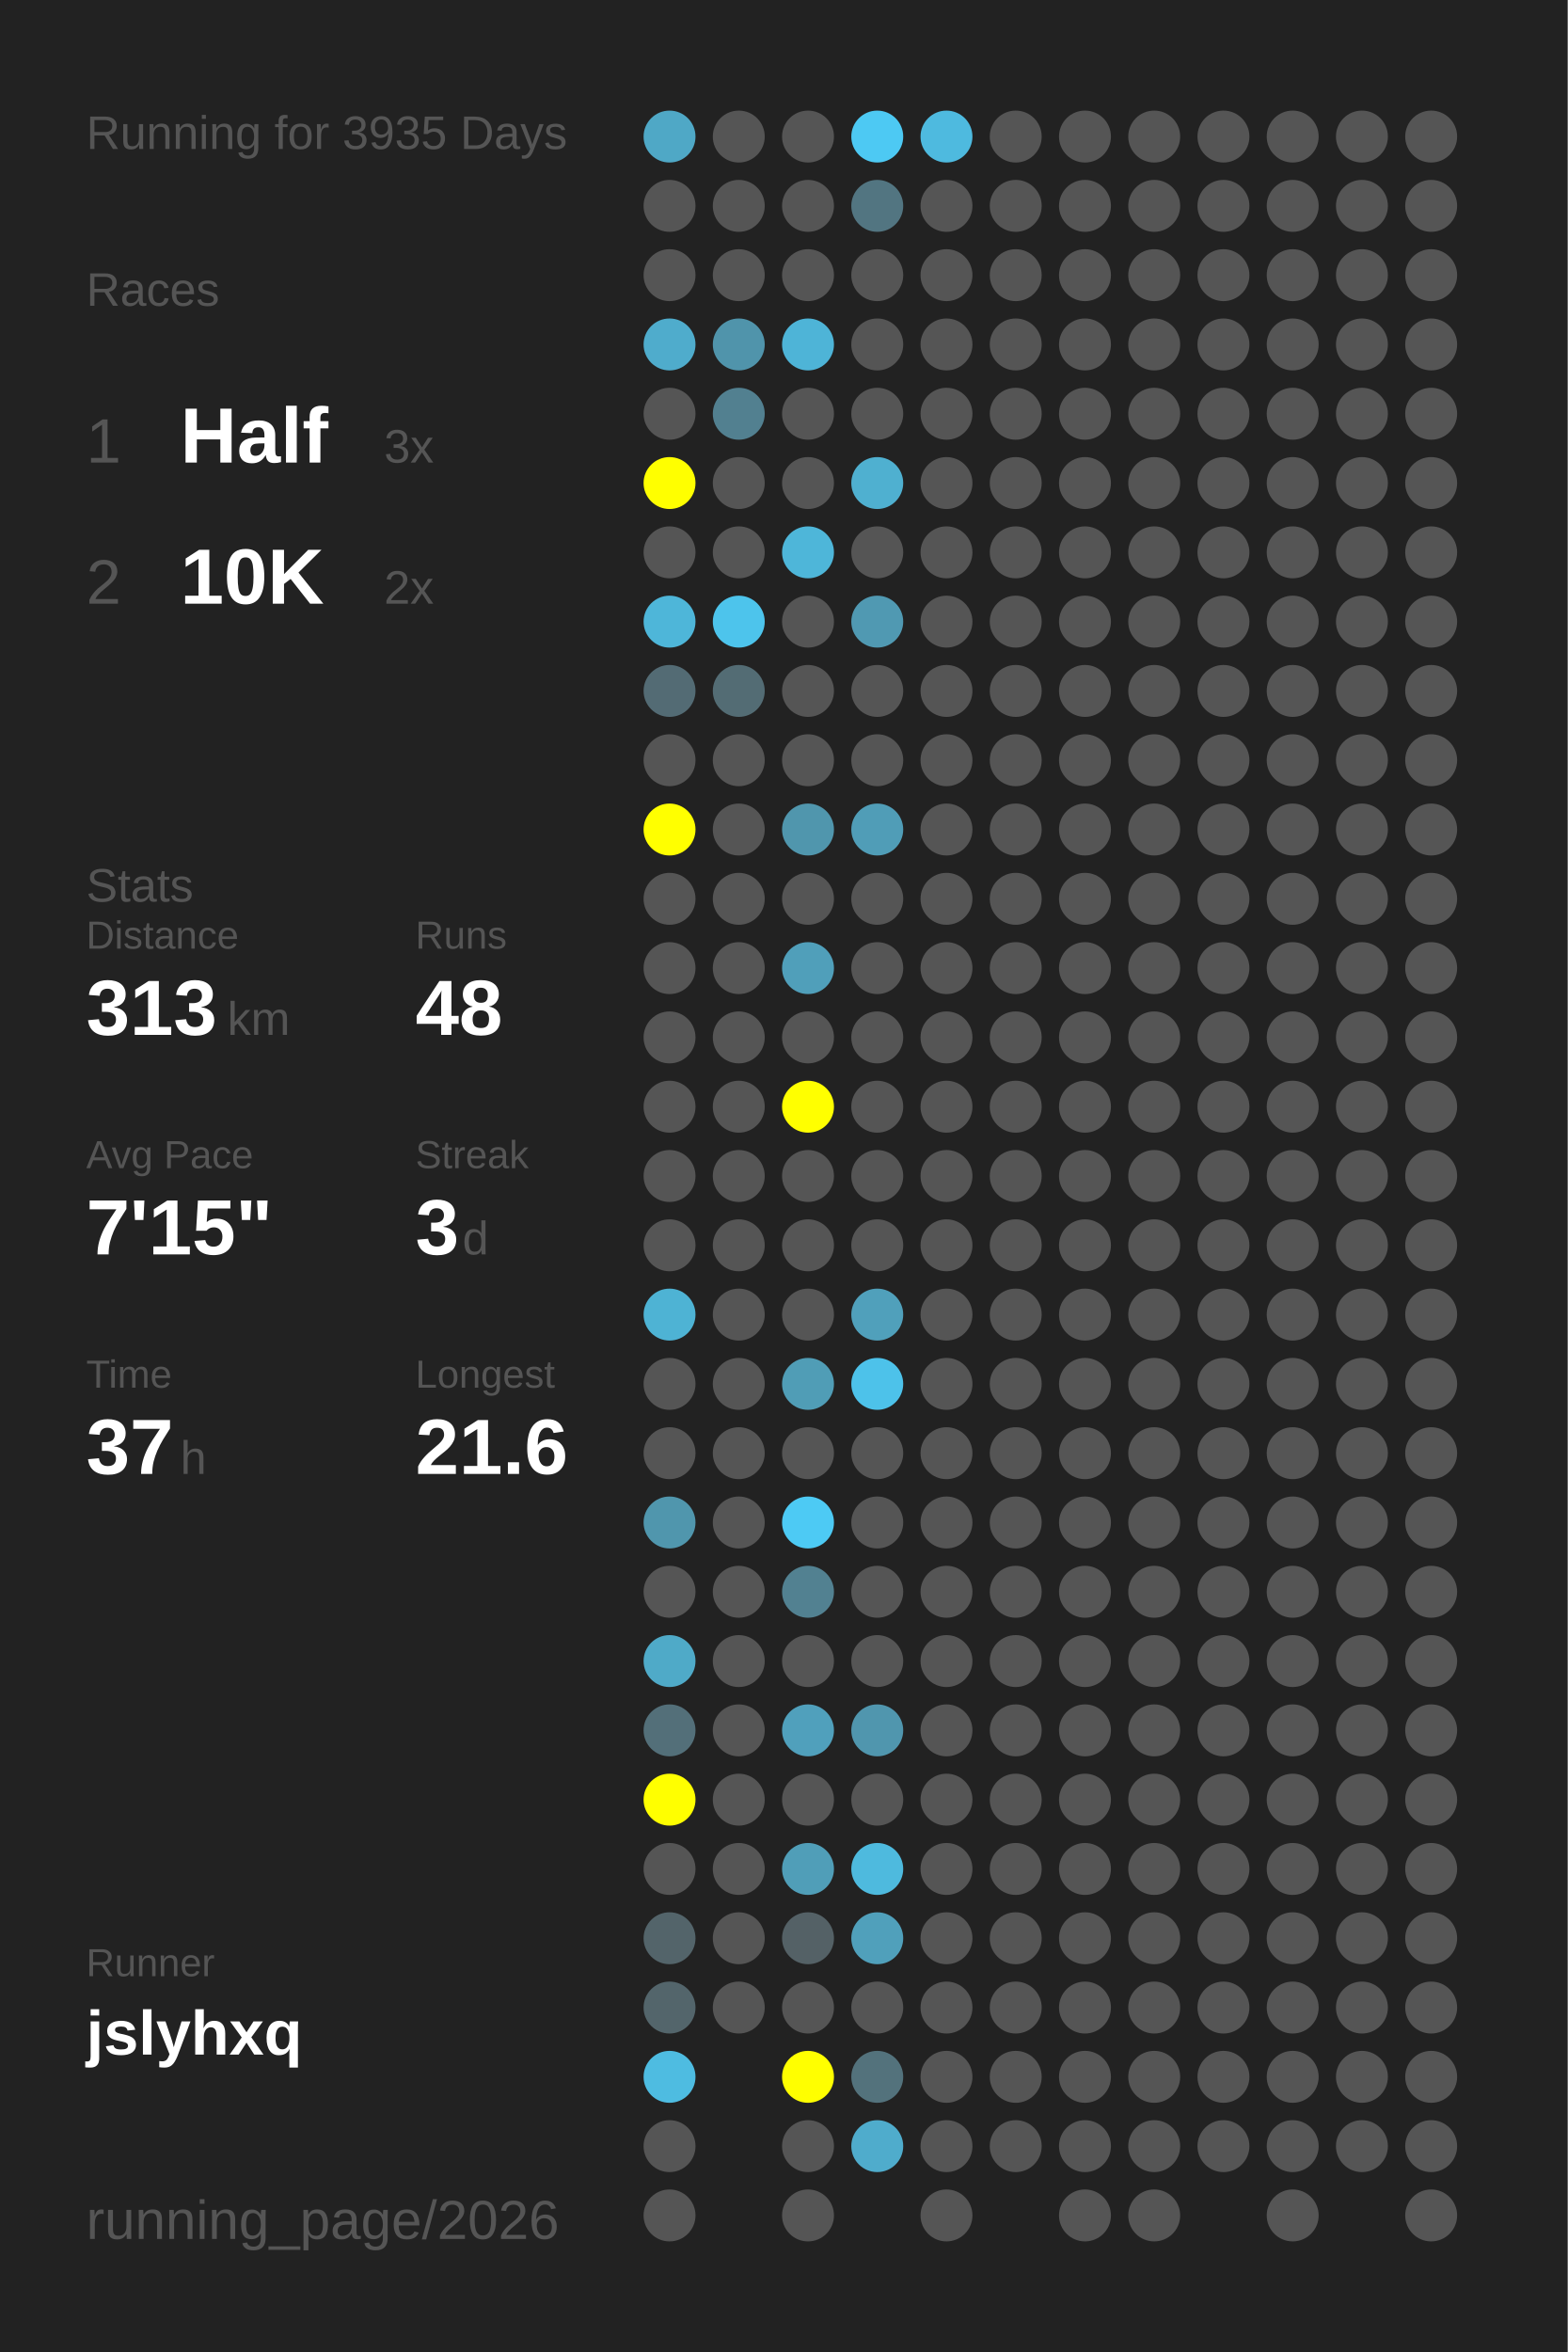
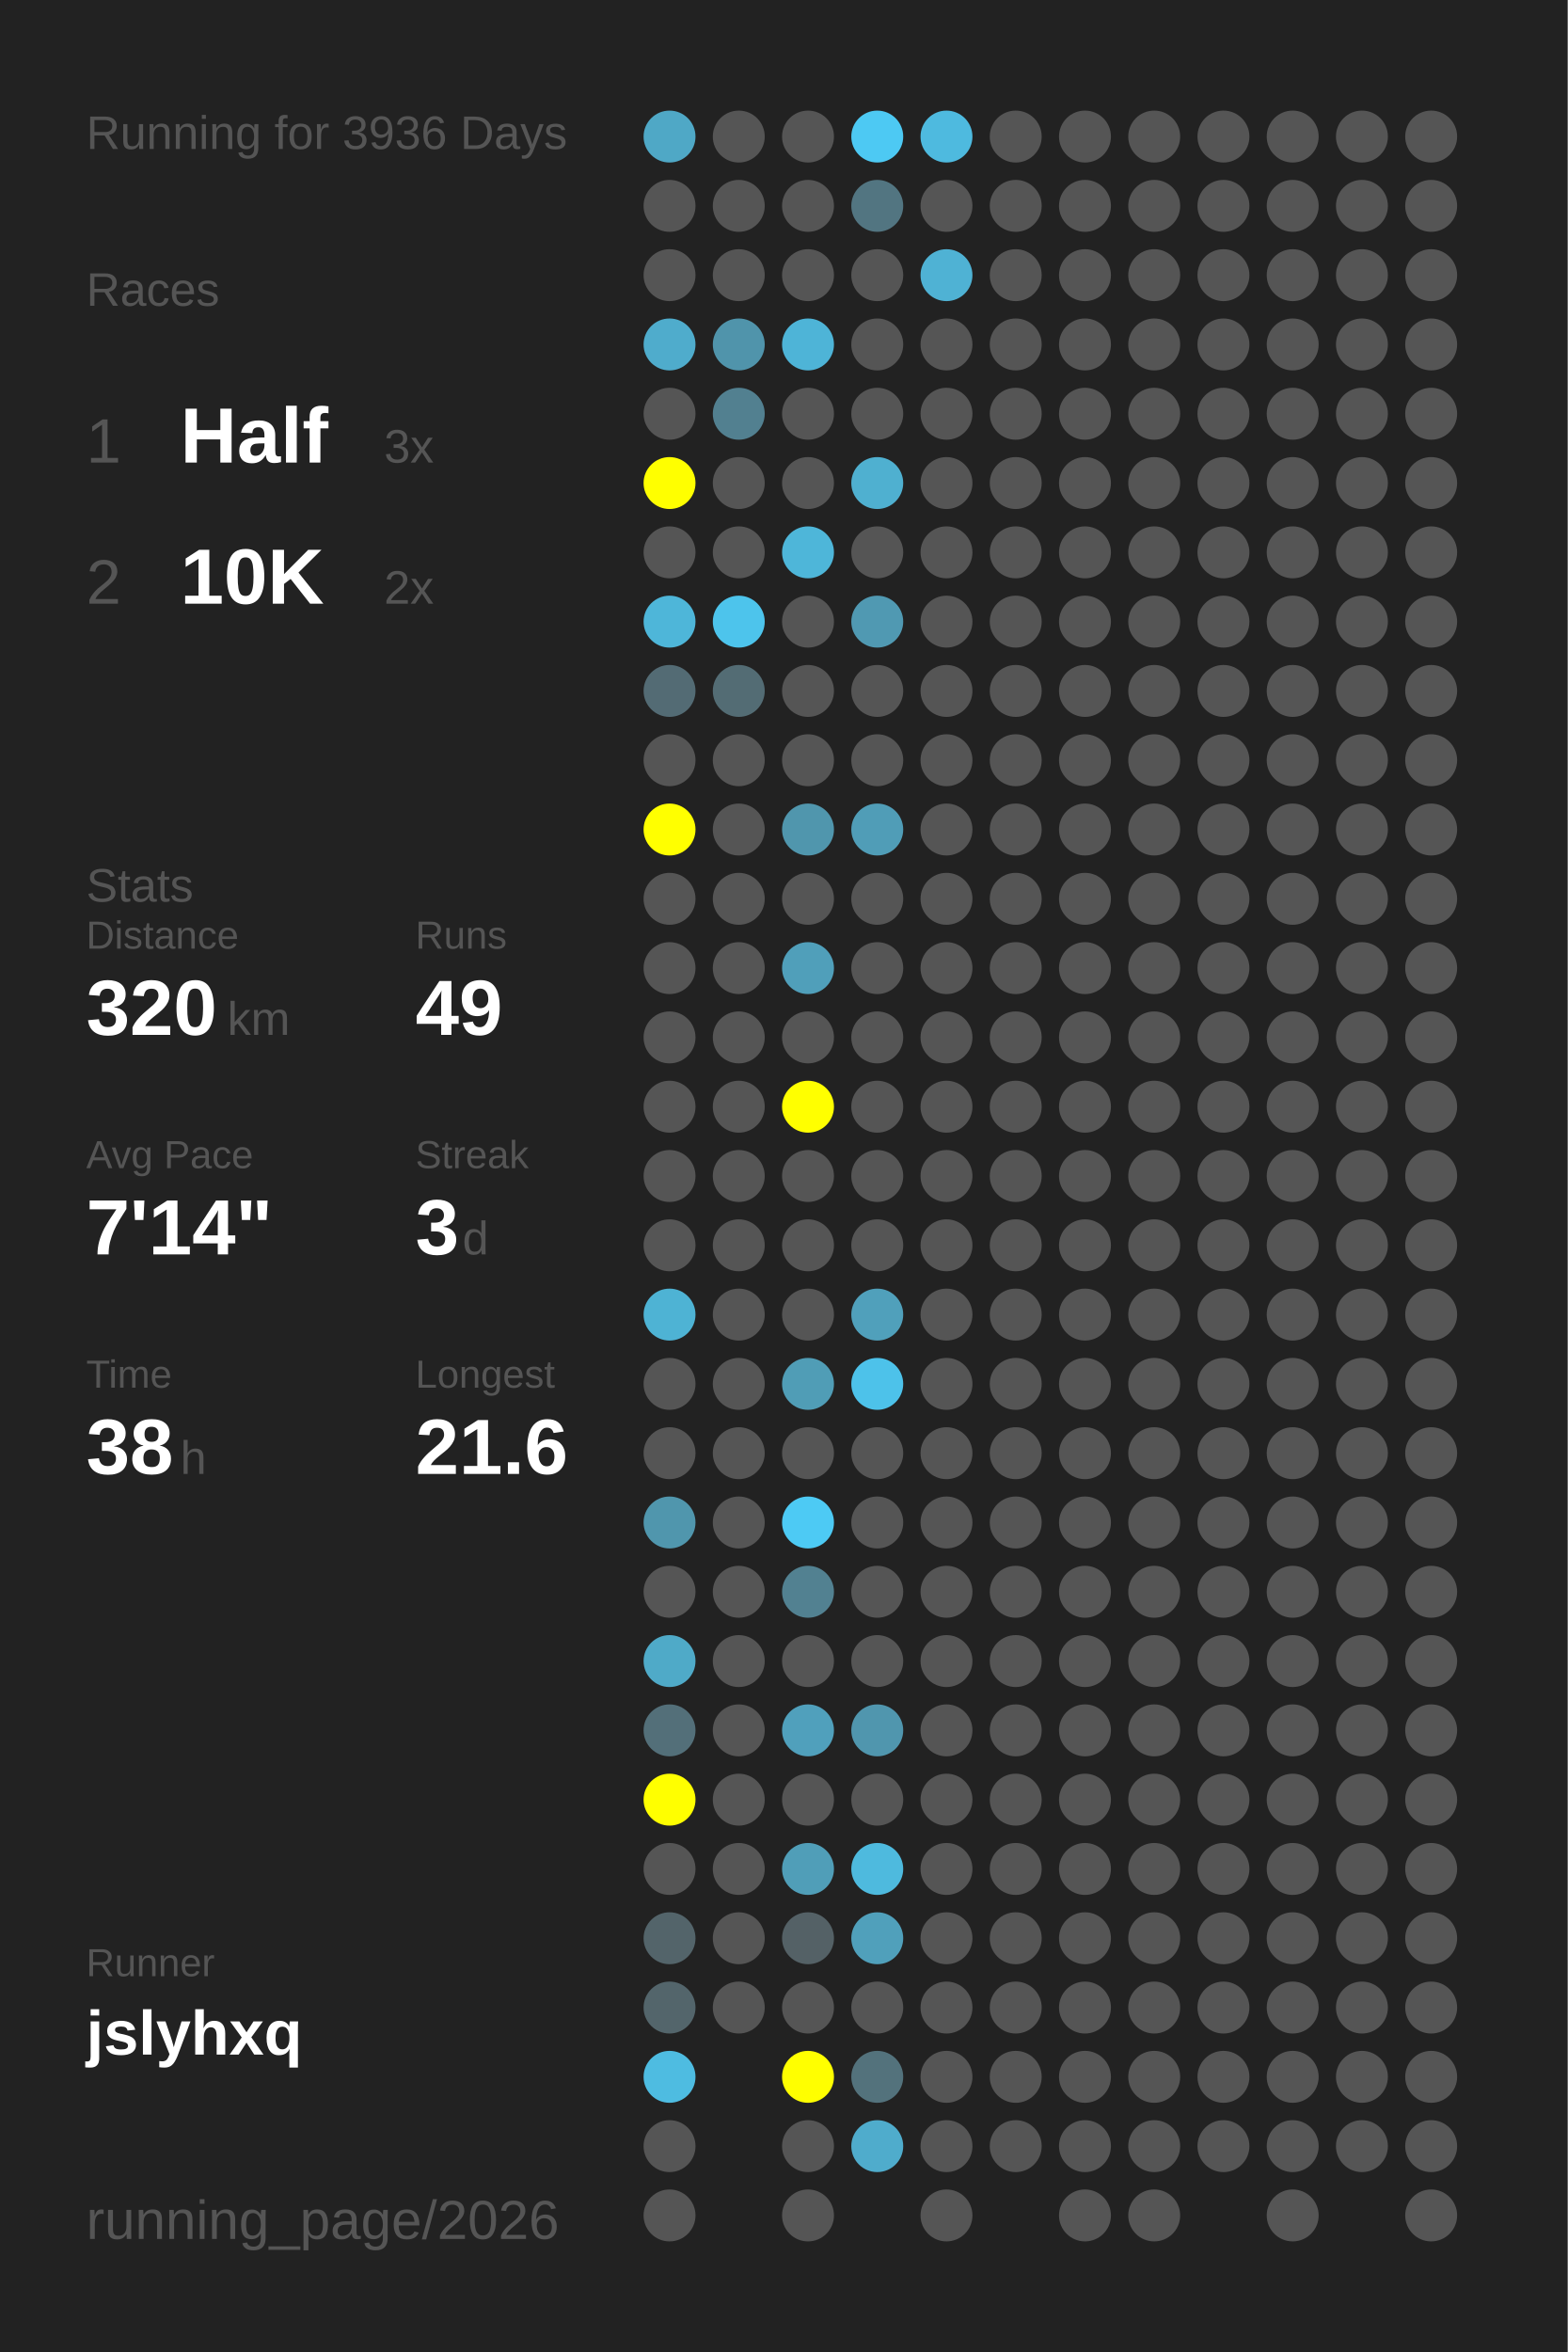
<svg xmlns="http://www.w3.org/2000/svg" baseProfile="full" height="300mm" version="1.1" viewBox="0,0,200,300" width="200mm">
  <defs />
  <rect fill="#222222" height="300" width="200" x="0" y="0" />
-   <text fill="#555555" style="font-size:6px; font-family:Arial;" x="11" y="19">Running for 3935 Days</text>
+   <text fill="#555555" style="font-size:6px; font-family:Arial;" x="11" y="19">Running for 3936 Days</text>
  <text fill="#555555" style="font-size:6px; font-family:Arial;" x="11" y="39">Races</text>
  <text fill="#555555" style="font-size:8px; font-family:Arial;" x="11" y="59">1</text>
  <text fill="#FFFFFF" style="font-size:10px; font-family:Arial; font-weight:bold;" x="23" y="59">Half</text>
  <text fill="#555555" style="font-size:6px; font-family:Arial;" x="49" y="59">3x</text>
  <text fill="#555555" style="font-size:8px; font-family:Arial;" x="11" y="77">2</text>
  <text fill="#FFFFFF" style="font-size:10px; font-family:Arial; font-weight:bold;" x="23" y="77">10K</text>
  <text fill="#555555" style="font-size:6px; font-family:Arial;" x="49" y="77">2x</text>
  <text fill="#555555" style="font-size:6px; font-family:Arial;" x="11" y="115">Stats</text>
  <text fill="#555555" style="font-size:5px; font-family:Arial;" x="11" y="121">Distance</text>
-   <text fill="#FFFFFF" style="font-size:10px; font-family:Arial; font-weight:bold;" x="11" y="132">313</text>
+   <text fill="#FFFFFF" style="font-size:10px; font-family:Arial; font-weight:bold;" x="11" y="132">320</text>
  <text fill="#555555" style="font-size:6px; font-family:Arial;" x="29" y="132">km</text>
  <text fill="#555555" style="font-size:5px; font-family:Arial;" x="53" y="121">Runs</text>
-   <text fill="#FFFFFF" style="font-size:10px; font-family:Arial; font-weight:bold;" x="53" y="132">48</text>
+   <text fill="#FFFFFF" style="font-size:10px; font-family:Arial; font-weight:bold;" x="53" y="132">49</text>
  <text fill="#555555" style="font-size:5px; font-family:Arial;" x="11" y="149">Avg Pace</text>
-   <text fill="#FFFFFF" style="font-size:10px; font-family:Arial; font-weight:bold;" x="11" y="160">7'15"</text>
+   <text fill="#FFFFFF" style="font-size:10px; font-family:Arial; font-weight:bold;" x="11" y="160">7'14"</text>
  <text fill="#555555" style="font-size:5px; font-family:Arial;" x="53" y="149">Streak</text>
  <text fill="#FFFFFF" style="font-size:10px; font-family:Arial; font-weight:bold;" x="53" y="160">3</text>
  <text fill="#555555" style="font-size:6px; font-family:Arial;" x="59" y="160">d</text>
  <text fill="#555555" style="font-size:5px; font-family:Arial;" x="11" y="177">Time</text>
-   <text fill="#FFFFFF" style="font-size:10px; font-family:Arial; font-weight:bold;" x="11" y="188">37</text>
+   <text fill="#FFFFFF" style="font-size:10px; font-family:Arial; font-weight:bold;" x="11" y="188">38</text>
  <text fill="#555555" style="font-size:6px; font-family:Arial;" x="23" y="188">h</text>
  <text fill="#555555" style="font-size:5px; font-family:Arial;" x="53" y="177">Longest</text>
  <text fill="#FFFFFF" style="font-size:10px; font-family:Arial; font-weight:bold;" x="53" y="188">21.6</text>
  <text fill="#555555" style="font-size:5px; font-family:Arial;" x="11" y="252.065">Runner</text>
  <text fill="#FFFFFF" style="font-size:8px; font-family:Arial; font-weight:bold;" x="11" y="262.065">jslyhxq</text>
  <text fill="#555555" style="font-size:7px; font-family:Arial;" x="11" y="285.581">running_page/2026</text>
  <circle cx="85.417" cy="17.419" fill="#4fa8c6" r="3.312" />
  <circle cx="85.417" cy="26.258" fill="#555555" r="3.312" />
  <circle cx="85.417" cy="35.097" fill="#555555" r="3.312" />
  <circle cx="85.417" cy="43.935" fill="#4faccc" r="3.312" />
  <circle cx="85.417" cy="52.774" fill="#555555" r="3.312" />
  <circle cx="85.417" cy="61.613" fill="#FFFF00" r="3.312" />
  <circle cx="85.417" cy="70.452" fill="#555555" r="3.312" />
  <circle cx="85.417" cy="79.29" fill="#4eb6d9" r="3.312" />
  <circle cx="85.417" cy="88.129" fill="#536b74" r="3.312" />
  <circle cx="85.417" cy="96.968" fill="#555555" r="3.312" />
  <circle cx="85.417" cy="105.806" fill="#FFFF00" r="3.312" />
  <circle cx="85.417" cy="114.645" fill="#555555" r="3.312" />
  <circle cx="85.417" cy="123.484" fill="#555555" r="3.312" />
  <circle cx="85.417" cy="132.323" fill="#555555" r="3.312" />
  <circle cx="85.417" cy="141.161" fill="#555555" r="3.312" />
  <circle cx="85.417" cy="150" fill="#555555" r="3.312" />
  <circle cx="85.417" cy="158.839" fill="#555555" r="3.312" />
  <circle cx="85.417" cy="167.677" fill="#4eb3d4" r="3.312" />
  <circle cx="85.417" cy="176.516" fill="#555555" r="3.312" />
  <circle cx="85.417" cy="185.355" fill="#555555" r="3.312" />
  <circle cx="85.417" cy="194.194" fill="#5096ad" r="3.312" />
  <circle cx="85.417" cy="203.032" fill="#555555" r="3.312" />
  <circle cx="85.417" cy="211.871" fill="#4faac8" r="3.312" />
  <circle cx="85.417" cy="220.71" fill="#536f79" r="3.312" />
  <circle cx="85.417" cy="229.548" fill="#FFFF00" r="3.312" />
  <circle cx="85.417" cy="238.387" fill="#555555" r="3.312" />
  <circle cx="85.417" cy="247.226" fill="#53646a" r="3.312" />
  <circle cx="85.417" cy="256.065" fill="#53656b" r="3.312" />
  <circle cx="85.417" cy="264.903" fill="#4ebce1" r="3.312" />
  <circle cx="85.417" cy="273.742" fill="#555555" r="3.312" />
  <circle cx="85.417" cy="282.581" fill="#555555" r="3.312" />
  <circle cx="94.25" cy="17.419" fill="#555555" r="3.312" />
  <circle cx="94.25" cy="26.258" fill="#555555" r="3.312" />
  <circle cx="94.25" cy="35.097" fill="#555555" r="3.312" />
  <circle cx="94.25" cy="43.935" fill="#5094ab" r="3.312" />
  <circle cx="94.25" cy="52.774" fill="#528090" r="3.312" />
  <circle cx="94.25" cy="61.613" fill="#555555" r="3.312" />
  <circle cx="94.25" cy="70.452" fill="#555555" r="3.312" />
  <circle cx="94.25" cy="79.29" fill="#4dc4ec" r="3.312" />
  <circle cx="94.25" cy="88.129" fill="#536c74" r="3.312" />
  <circle cx="94.25" cy="96.968" fill="#555555" r="3.312" />
  <circle cx="94.25" cy="105.806" fill="#555555" r="3.312" />
  <circle cx="94.25" cy="114.645" fill="#555555" r="3.312" />
  <circle cx="94.25" cy="123.484" fill="#555555" r="3.312" />
  <circle cx="94.25" cy="132.323" fill="#555555" r="3.312" />
  <circle cx="94.25" cy="141.161" fill="#555555" r="3.312" />
  <circle cx="94.25" cy="150" fill="#555555" r="3.312" />
  <circle cx="94.25" cy="158.839" fill="#555555" r="3.312" />
  <circle cx="94.25" cy="167.677" fill="#555555" r="3.312" />
  <circle cx="94.25" cy="176.516" fill="#555555" r="3.312" />
  <circle cx="94.25" cy="185.355" fill="#555555" r="3.312" />
  <circle cx="94.25" cy="194.194" fill="#555555" r="3.312" />
  <circle cx="94.25" cy="203.032" fill="#555555" r="3.312" />
  <circle cx="94.25" cy="211.871" fill="#555555" r="3.312" />
  <circle cx="94.25" cy="220.71" fill="#555555" r="3.312" />
  <circle cx="94.25" cy="229.548" fill="#555555" r="3.312" />
  <circle cx="94.25" cy="238.387" fill="#555555" r="3.312" />
  <circle cx="94.25" cy="247.226" fill="#555555" r="3.312" />
  <circle cx="94.25" cy="256.065" fill="#555555" r="3.312" />
  <circle cx="103.083" cy="17.419" fill="#555555" r="3.312" />
  <circle cx="103.083" cy="26.258" fill="#555555" r="3.312" />
  <circle cx="103.083" cy="35.097" fill="#555555" r="3.312" />
  <circle cx="103.083" cy="43.935" fill="#4eb4d7" r="3.312" />
  <circle cx="103.083" cy="52.774" fill="#555555" r="3.312" />
  <circle cx="103.083" cy="61.613" fill="#555555" r="3.312" />
  <circle cx="103.083" cy="70.452" fill="#4eb6d9" r="3.312" />
  <circle cx="103.083" cy="79.29" fill="#555555" r="3.312" />
  <circle cx="103.083" cy="88.129" fill="#555555" r="3.312" />
  <circle cx="103.083" cy="96.968" fill="#555555" r="3.312" />
  <circle cx="103.083" cy="105.806" fill="#5096ad" r="3.312" />
  <circle cx="103.083" cy="114.645" fill="#555555" r="3.312" />
  <circle cx="103.083" cy="123.484" fill="#509fba" r="3.312" />
  <circle cx="103.083" cy="132.323" fill="#555555" r="3.312" />
  <circle cx="103.083" cy="141.161" fill="#FFFF00" r="3.312" />
  <circle cx="103.083" cy="150" fill="#555555" r="3.312" />
  <circle cx="103.083" cy="158.839" fill="#555555" r="3.312" />
  <circle cx="103.083" cy="167.677" fill="#555555" r="3.312" />
  <circle cx="103.083" cy="176.516" fill="#509db6" r="3.312" />
  <circle cx="103.083" cy="185.355" fill="#555555" r="3.312" />
  <circle cx="103.083" cy="194.194" fill="#4dcaf4" r="3.312" />
  <circle cx="103.083" cy="203.032" fill="#528191" r="3.312" />
  <circle cx="103.083" cy="211.871" fill="#555555" r="3.312" />
  <circle cx="103.083" cy="220.71" fill="#50a0bc" r="3.312" />
  <circle cx="103.083" cy="229.548" fill="#555555" r="3.312" />
  <circle cx="103.083" cy="238.387" fill="#509eb8" r="3.312" />
  <circle cx="103.083" cy="247.226" fill="#546166" r="3.312" />
  <circle cx="103.083" cy="256.065" fill="#555555" r="3.312" />
  <circle cx="103.083" cy="264.903" fill="#FFFF00" r="3.312" />
  <circle cx="103.083" cy="273.742" fill="#555555" r="3.312" />
  <circle cx="103.083" cy="282.581" fill="#555555" r="3.312" />
  <circle cx="111.917" cy="17.419" fill="#4dc9f3" r="3.312" />
  <circle cx="111.917" cy="26.258" fill="#527581" r="3.312" />
  <circle cx="111.917" cy="35.097" fill="#555555" r="3.312" />
  <circle cx="111.917" cy="43.935" fill="#555555" r="3.312" />
  <circle cx="111.917" cy="52.774" fill="#555555" r="3.312" />
  <circle cx="111.917" cy="61.613" fill="#4fb0d0" r="3.312" />
  <circle cx="111.917" cy="70.452" fill="#555555" r="3.312" />
  <circle cx="111.917" cy="79.29" fill="#5099b2" r="3.312" />
  <circle cx="111.917" cy="88.129" fill="#555555" r="3.312" />
  <circle cx="111.917" cy="96.968" fill="#555555" r="3.312" />
  <circle cx="111.917" cy="105.806" fill="#509db7" r="3.312" />
  <circle cx="111.917" cy="114.645" fill="#555555" r="3.312" />
  <circle cx="111.917" cy="123.484" fill="#555555" r="3.312" />
  <circle cx="111.917" cy="132.323" fill="#555555" r="3.312" />
  <circle cx="111.917" cy="141.161" fill="#555555" r="3.312" />
  <circle cx="111.917" cy="150" fill="#555555" r="3.312" />
  <circle cx="111.917" cy="158.839" fill="#555555" r="3.312" />
  <circle cx="111.917" cy="167.677" fill="#50a0bb" r="3.312" />
  <circle cx="111.917" cy="176.516" fill="#4dc2ea" r="3.312" />
  <circle cx="111.917" cy="185.355" fill="#555555" r="3.312" />
  <circle cx="111.917" cy="194.194" fill="#555555" r="3.312" />
  <circle cx="111.917" cy="203.032" fill="#555555" r="3.312" />
  <circle cx="111.917" cy="211.871" fill="#555555" r="3.312" />
  <circle cx="111.917" cy="220.71" fill="#5096ae" r="3.312" />
  <circle cx="111.917" cy="229.548" fill="#555555" r="3.312" />
  <circle cx="111.917" cy="238.387" fill="#4ebade" r="3.312" />
  <circle cx="111.917" cy="247.226" fill="#50a0bb" r="3.312" />
  <circle cx="111.917" cy="256.065" fill="#555555" r="3.312" />
  <circle cx="111.917" cy="264.903" fill="#53727c" r="3.312" />
  <circle cx="111.917" cy="273.742" fill="#4faccc" r="3.312" />
  <circle cx="120.75" cy="17.419" fill="#4ebadf" r="3.312" />
  <circle cx="120.75" cy="26.258" fill="#555555" r="3.312" />
-   <circle cx="120.75" cy="35.097" fill="#555555" r="3.312" />
+   <circle cx="120.75" cy="35.097" fill="#4fb2d4" r="3.312" />
  <circle cx="120.75" cy="43.935" fill="#555555" r="3.312" />
  <circle cx="120.75" cy="52.774" fill="#555555" r="3.312" />
  <circle cx="120.75" cy="61.613" fill="#555555" r="3.312" />
  <circle cx="120.75" cy="70.452" fill="#555555" r="3.312" />
  <circle cx="120.75" cy="79.29" fill="#555555" r="3.312" />
  <circle cx="120.75" cy="88.129" fill="#555555" r="3.312" />
  <circle cx="120.75" cy="96.968" fill="#555555" r="3.312" />
  <circle cx="120.75" cy="105.806" fill="#555555" r="3.312" />
  <circle cx="120.75" cy="114.645" fill="#555555" r="3.312" />
  <circle cx="120.75" cy="123.484" fill="#555555" r="3.312" />
  <circle cx="120.75" cy="132.323" fill="#555555" r="3.312" />
  <circle cx="120.75" cy="141.161" fill="#555555" r="3.312" />
  <circle cx="120.75" cy="150" fill="#555555" r="3.312" />
  <circle cx="120.75" cy="158.839" fill="#555555" r="3.312" />
  <circle cx="120.75" cy="167.677" fill="#555555" r="3.312" />
  <circle cx="120.75" cy="176.516" fill="#555555" r="3.312" />
  <circle cx="120.75" cy="185.355" fill="#555555" r="3.312" />
  <circle cx="120.75" cy="194.194" fill="#555555" r="3.312" />
  <circle cx="120.75" cy="203.032" fill="#555555" r="3.312" />
  <circle cx="120.75" cy="211.871" fill="#555555" r="3.312" />
  <circle cx="120.75" cy="220.71" fill="#555555" r="3.312" />
  <circle cx="120.75" cy="229.548" fill="#555555" r="3.312" />
  <circle cx="120.75" cy="238.387" fill="#555555" r="3.312" />
  <circle cx="120.75" cy="247.226" fill="#555555" r="3.312" />
  <circle cx="120.75" cy="256.065" fill="#555555" r="3.312" />
  <circle cx="120.75" cy="264.903" fill="#555555" r="3.312" />
  <circle cx="120.75" cy="273.742" fill="#555555" r="3.312" />
  <circle cx="120.75" cy="282.581" fill="#555555" r="3.312" />
  <circle cx="129.583" cy="17.419" fill="#555555" r="3.312" />
  <circle cx="129.583" cy="26.258" fill="#555555" r="3.312" />
  <circle cx="129.583" cy="35.097" fill="#555555" r="3.312" />
  <circle cx="129.583" cy="43.935" fill="#555555" r="3.312" />
  <circle cx="129.583" cy="52.774" fill="#555555" r="3.312" />
  <circle cx="129.583" cy="61.613" fill="#555555" r="3.312" />
  <circle cx="129.583" cy="70.452" fill="#555555" r="3.312" />
  <circle cx="129.583" cy="79.29" fill="#555555" r="3.312" />
  <circle cx="129.583" cy="88.129" fill="#555555" r="3.312" />
  <circle cx="129.583" cy="96.968" fill="#555555" r="3.312" />
  <circle cx="129.583" cy="105.806" fill="#555555" r="3.312" />
  <circle cx="129.583" cy="114.645" fill="#555555" r="3.312" />
  <circle cx="129.583" cy="123.484" fill="#555555" r="3.312" />
  <circle cx="129.583" cy="132.323" fill="#555555" r="3.312" />
  <circle cx="129.583" cy="141.161" fill="#555555" r="3.312" />
  <circle cx="129.583" cy="150" fill="#555555" r="3.312" />
  <circle cx="129.583" cy="158.839" fill="#555555" r="3.312" />
  <circle cx="129.583" cy="167.677" fill="#555555" r="3.312" />
  <circle cx="129.583" cy="176.516" fill="#555555" r="3.312" />
  <circle cx="129.583" cy="185.355" fill="#555555" r="3.312" />
  <circle cx="129.583" cy="194.194" fill="#555555" r="3.312" />
  <circle cx="129.583" cy="203.032" fill="#555555" r="3.312" />
  <circle cx="129.583" cy="211.871" fill="#555555" r="3.312" />
  <circle cx="129.583" cy="220.71" fill="#555555" r="3.312" />
  <circle cx="129.583" cy="229.548" fill="#555555" r="3.312" />
  <circle cx="129.583" cy="238.387" fill="#555555" r="3.312" />
  <circle cx="129.583" cy="247.226" fill="#555555" r="3.312" />
  <circle cx="129.583" cy="256.065" fill="#555555" r="3.312" />
  <circle cx="129.583" cy="264.903" fill="#555555" r="3.312" />
  <circle cx="129.583" cy="273.742" fill="#555555" r="3.312" />
  <circle cx="138.417" cy="17.419" fill="#555555" r="3.312" />
  <circle cx="138.417" cy="26.258" fill="#555555" r="3.312" />
  <circle cx="138.417" cy="35.097" fill="#555555" r="3.312" />
  <circle cx="138.417" cy="43.935" fill="#555555" r="3.312" />
  <circle cx="138.417" cy="52.774" fill="#555555" r="3.312" />
  <circle cx="138.417" cy="61.613" fill="#555555" r="3.312" />
  <circle cx="138.417" cy="70.452" fill="#555555" r="3.312" />
  <circle cx="138.417" cy="79.29" fill="#555555" r="3.312" />
  <circle cx="138.417" cy="88.129" fill="#555555" r="3.312" />
  <circle cx="138.417" cy="96.968" fill="#555555" r="3.312" />
  <circle cx="138.417" cy="105.806" fill="#555555" r="3.312" />
  <circle cx="138.417" cy="114.645" fill="#555555" r="3.312" />
  <circle cx="138.417" cy="123.484" fill="#555555" r="3.312" />
  <circle cx="138.417" cy="132.323" fill="#555555" r="3.312" />
  <circle cx="138.417" cy="141.161" fill="#555555" r="3.312" />
  <circle cx="138.417" cy="150" fill="#555555" r="3.312" />
  <circle cx="138.417" cy="158.839" fill="#555555" r="3.312" />
  <circle cx="138.417" cy="167.677" fill="#555555" r="3.312" />
  <circle cx="138.417" cy="176.516" fill="#555555" r="3.312" />
  <circle cx="138.417" cy="185.355" fill="#555555" r="3.312" />
  <circle cx="138.417" cy="194.194" fill="#555555" r="3.312" />
  <circle cx="138.417" cy="203.032" fill="#555555" r="3.312" />
  <circle cx="138.417" cy="211.871" fill="#555555" r="3.312" />
  <circle cx="138.417" cy="220.71" fill="#555555" r="3.312" />
  <circle cx="138.417" cy="229.548" fill="#555555" r="3.312" />
  <circle cx="138.417" cy="238.387" fill="#555555" r="3.312" />
  <circle cx="138.417" cy="247.226" fill="#555555" r="3.312" />
  <circle cx="138.417" cy="256.065" fill="#555555" r="3.312" />
  <circle cx="138.417" cy="264.903" fill="#555555" r="3.312" />
  <circle cx="138.417" cy="273.742" fill="#555555" r="3.312" />
  <circle cx="138.417" cy="282.581" fill="#555555" r="3.312" />
  <circle cx="147.25" cy="17.419" fill="#555555" r="3.312" />
  <circle cx="147.25" cy="26.258" fill="#555555" r="3.312" />
  <circle cx="147.25" cy="35.097" fill="#555555" r="3.312" />
  <circle cx="147.25" cy="43.935" fill="#555555" r="3.312" />
  <circle cx="147.25" cy="52.774" fill="#555555" r="3.312" />
  <circle cx="147.25" cy="61.613" fill="#555555" r="3.312" />
  <circle cx="147.25" cy="70.452" fill="#555555" r="3.312" />
  <circle cx="147.25" cy="79.29" fill="#555555" r="3.312" />
  <circle cx="147.25" cy="88.129" fill="#555555" r="3.312" />
  <circle cx="147.25" cy="96.968" fill="#555555" r="3.312" />
  <circle cx="147.25" cy="105.806" fill="#555555" r="3.312" />
  <circle cx="147.25" cy="114.645" fill="#555555" r="3.312" />
  <circle cx="147.25" cy="123.484" fill="#555555" r="3.312" />
  <circle cx="147.25" cy="132.323" fill="#555555" r="3.312" />
  <circle cx="147.25" cy="141.161" fill="#555555" r="3.312" />
  <circle cx="147.25" cy="150" fill="#555555" r="3.312" />
  <circle cx="147.25" cy="158.839" fill="#555555" r="3.312" />
  <circle cx="147.25" cy="167.677" fill="#555555" r="3.312" />
  <circle cx="147.25" cy="176.516" fill="#555555" r="3.312" />
  <circle cx="147.25" cy="185.355" fill="#555555" r="3.312" />
  <circle cx="147.25" cy="194.194" fill="#555555" r="3.312" />
  <circle cx="147.25" cy="203.032" fill="#555555" r="3.312" />
  <circle cx="147.25" cy="211.871" fill="#555555" r="3.312" />
  <circle cx="147.25" cy="220.71" fill="#555555" r="3.312" />
  <circle cx="147.25" cy="229.548" fill="#555555" r="3.312" />
  <circle cx="147.25" cy="238.387" fill="#555555" r="3.312" />
  <circle cx="147.25" cy="247.226" fill="#555555" r="3.312" />
  <circle cx="147.25" cy="256.065" fill="#555555" r="3.312" />
  <circle cx="147.25" cy="264.903" fill="#555555" r="3.312" />
  <circle cx="147.25" cy="273.742" fill="#555555" r="3.312" />
  <circle cx="147.25" cy="282.581" fill="#555555" r="3.312" />
  <circle cx="156.083" cy="17.419" fill="#555555" r="3.312" />
  <circle cx="156.083" cy="26.258" fill="#555555" r="3.312" />
  <circle cx="156.083" cy="35.097" fill="#555555" r="3.312" />
  <circle cx="156.083" cy="43.935" fill="#555555" r="3.312" />
  <circle cx="156.083" cy="52.774" fill="#555555" r="3.312" />
  <circle cx="156.083" cy="61.613" fill="#555555" r="3.312" />
  <circle cx="156.083" cy="70.452" fill="#555555" r="3.312" />
  <circle cx="156.083" cy="79.29" fill="#555555" r="3.312" />
  <circle cx="156.083" cy="88.129" fill="#555555" r="3.312" />
  <circle cx="156.083" cy="96.968" fill="#555555" r="3.312" />
  <circle cx="156.083" cy="105.806" fill="#555555" r="3.312" />
  <circle cx="156.083" cy="114.645" fill="#555555" r="3.312" />
  <circle cx="156.083" cy="123.484" fill="#555555" r="3.312" />
  <circle cx="156.083" cy="132.323" fill="#555555" r="3.312" />
  <circle cx="156.083" cy="141.161" fill="#555555" r="3.312" />
  <circle cx="156.083" cy="150" fill="#555555" r="3.312" />
  <circle cx="156.083" cy="158.839" fill="#555555" r="3.312" />
  <circle cx="156.083" cy="167.677" fill="#555555" r="3.312" />
  <circle cx="156.083" cy="176.516" fill="#555555" r="3.312" />
  <circle cx="156.083" cy="185.355" fill="#555555" r="3.312" />
  <circle cx="156.083" cy="194.194" fill="#555555" r="3.312" />
  <circle cx="156.083" cy="203.032" fill="#555555" r="3.312" />
  <circle cx="156.083" cy="211.871" fill="#555555" r="3.312" />
  <circle cx="156.083" cy="220.71" fill="#555555" r="3.312" />
  <circle cx="156.083" cy="229.548" fill="#555555" r="3.312" />
  <circle cx="156.083" cy="238.387" fill="#555555" r="3.312" />
  <circle cx="156.083" cy="247.226" fill="#555555" r="3.312" />
  <circle cx="156.083" cy="256.065" fill="#555555" r="3.312" />
  <circle cx="156.083" cy="264.903" fill="#555555" r="3.312" />
  <circle cx="156.083" cy="273.742" fill="#555555" r="3.312" />
  <circle cx="164.917" cy="17.419" fill="#555555" r="3.312" />
  <circle cx="164.917" cy="26.258" fill="#555555" r="3.312" />
  <circle cx="164.917" cy="35.097" fill="#555555" r="3.312" />
  <circle cx="164.917" cy="43.935" fill="#555555" r="3.312" />
  <circle cx="164.917" cy="52.774" fill="#555555" r="3.312" />
  <circle cx="164.917" cy="61.613" fill="#555555" r="3.312" />
  <circle cx="164.917" cy="70.452" fill="#555555" r="3.312" />
  <circle cx="164.917" cy="79.29" fill="#555555" r="3.312" />
  <circle cx="164.917" cy="88.129" fill="#555555" r="3.312" />
  <circle cx="164.917" cy="96.968" fill="#555555" r="3.312" />
  <circle cx="164.917" cy="105.806" fill="#555555" r="3.312" />
  <circle cx="164.917" cy="114.645" fill="#555555" r="3.312" />
  <circle cx="164.917" cy="123.484" fill="#555555" r="3.312" />
  <circle cx="164.917" cy="132.323" fill="#555555" r="3.312" />
  <circle cx="164.917" cy="141.161" fill="#555555" r="3.312" />
  <circle cx="164.917" cy="150" fill="#555555" r="3.312" />
  <circle cx="164.917" cy="158.839" fill="#555555" r="3.312" />
  <circle cx="164.917" cy="167.677" fill="#555555" r="3.312" />
  <circle cx="164.917" cy="176.516" fill="#555555" r="3.312" />
  <circle cx="164.917" cy="185.355" fill="#555555" r="3.312" />
  <circle cx="164.917" cy="194.194" fill="#555555" r="3.312" />
  <circle cx="164.917" cy="203.032" fill="#555555" r="3.312" />
  <circle cx="164.917" cy="211.871" fill="#555555" r="3.312" />
  <circle cx="164.917" cy="220.71" fill="#555555" r="3.312" />
  <circle cx="164.917" cy="229.548" fill="#555555" r="3.312" />
  <circle cx="164.917" cy="238.387" fill="#555555" r="3.312" />
  <circle cx="164.917" cy="247.226" fill="#555555" r="3.312" />
  <circle cx="164.917" cy="256.065" fill="#555555" r="3.312" />
  <circle cx="164.917" cy="264.903" fill="#555555" r="3.312" />
  <circle cx="164.917" cy="273.742" fill="#555555" r="3.312" />
  <circle cx="164.917" cy="282.581" fill="#555555" r="3.312" />
  <circle cx="173.75" cy="17.419" fill="#555555" r="3.312" />
  <circle cx="173.75" cy="26.258" fill="#555555" r="3.312" />
  <circle cx="173.75" cy="35.097" fill="#555555" r="3.312" />
  <circle cx="173.75" cy="43.935" fill="#555555" r="3.312" />
  <circle cx="173.75" cy="52.774" fill="#555555" r="3.312" />
  <circle cx="173.75" cy="61.613" fill="#555555" r="3.312" />
  <circle cx="173.75" cy="70.452" fill="#555555" r="3.312" />
  <circle cx="173.75" cy="79.29" fill="#555555" r="3.312" />
  <circle cx="173.75" cy="88.129" fill="#555555" r="3.312" />
  <circle cx="173.75" cy="96.968" fill="#555555" r="3.312" />
  <circle cx="173.75" cy="105.806" fill="#555555" r="3.312" />
  <circle cx="173.75" cy="114.645" fill="#555555" r="3.312" />
  <circle cx="173.75" cy="123.484" fill="#555555" r="3.312" />
  <circle cx="173.75" cy="132.323" fill="#555555" r="3.312" />
  <circle cx="173.75" cy="141.161" fill="#555555" r="3.312" />
  <circle cx="173.75" cy="150" fill="#555555" r="3.312" />
  <circle cx="173.75" cy="158.839" fill="#555555" r="3.312" />
  <circle cx="173.75" cy="167.677" fill="#555555" r="3.312" />
  <circle cx="173.75" cy="176.516" fill="#555555" r="3.312" />
  <circle cx="173.75" cy="185.355" fill="#555555" r="3.312" />
  <circle cx="173.75" cy="194.194" fill="#555555" r="3.312" />
  <circle cx="173.75" cy="203.032" fill="#555555" r="3.312" />
  <circle cx="173.75" cy="211.871" fill="#555555" r="3.312" />
  <circle cx="173.75" cy="220.71" fill="#555555" r="3.312" />
  <circle cx="173.75" cy="229.548" fill="#555555" r="3.312" />
  <circle cx="173.75" cy="238.387" fill="#555555" r="3.312" />
  <circle cx="173.75" cy="247.226" fill="#555555" r="3.312" />
  <circle cx="173.75" cy="256.065" fill="#555555" r="3.312" />
  <circle cx="173.75" cy="264.903" fill="#555555" r="3.312" />
  <circle cx="173.75" cy="273.742" fill="#555555" r="3.312" />
  <circle cx="182.583" cy="17.419" fill="#555555" r="3.312" />
  <circle cx="182.583" cy="26.258" fill="#555555" r="3.312" />
  <circle cx="182.583" cy="35.097" fill="#555555" r="3.312" />
  <circle cx="182.583" cy="43.935" fill="#555555" r="3.312" />
  <circle cx="182.583" cy="52.774" fill="#555555" r="3.312" />
  <circle cx="182.583" cy="61.613" fill="#555555" r="3.312" />
  <circle cx="182.583" cy="70.452" fill="#555555" r="3.312" />
  <circle cx="182.583" cy="79.29" fill="#555555" r="3.312" />
  <circle cx="182.583" cy="88.129" fill="#555555" r="3.312" />
  <circle cx="182.583" cy="96.968" fill="#555555" r="3.312" />
  <circle cx="182.583" cy="105.806" fill="#555555" r="3.312" />
  <circle cx="182.583" cy="114.645" fill="#555555" r="3.312" />
  <circle cx="182.583" cy="123.484" fill="#555555" r="3.312" />
  <circle cx="182.583" cy="132.323" fill="#555555" r="3.312" />
  <circle cx="182.583" cy="141.161" fill="#555555" r="3.312" />
  <circle cx="182.583" cy="150" fill="#555555" r="3.312" />
  <circle cx="182.583" cy="158.839" fill="#555555" r="3.312" />
  <circle cx="182.583" cy="167.677" fill="#555555" r="3.312" />
  <circle cx="182.583" cy="176.516" fill="#555555" r="3.312" />
  <circle cx="182.583" cy="185.355" fill="#555555" r="3.312" />
  <circle cx="182.583" cy="194.194" fill="#555555" r="3.312" />
  <circle cx="182.583" cy="203.032" fill="#555555" r="3.312" />
  <circle cx="182.583" cy="211.871" fill="#555555" r="3.312" />
  <circle cx="182.583" cy="220.71" fill="#555555" r="3.312" />
  <circle cx="182.583" cy="229.548" fill="#555555" r="3.312" />
  <circle cx="182.583" cy="238.387" fill="#555555" r="3.312" />
  <circle cx="182.583" cy="247.226" fill="#555555" r="3.312" />
  <circle cx="182.583" cy="256.065" fill="#555555" r="3.312" />
  <circle cx="182.583" cy="264.903" fill="#555555" r="3.312" />
  <circle cx="182.583" cy="273.742" fill="#555555" r="3.312" />
  <circle cx="182.583" cy="282.581" fill="#555555" r="3.312" />
</svg>
